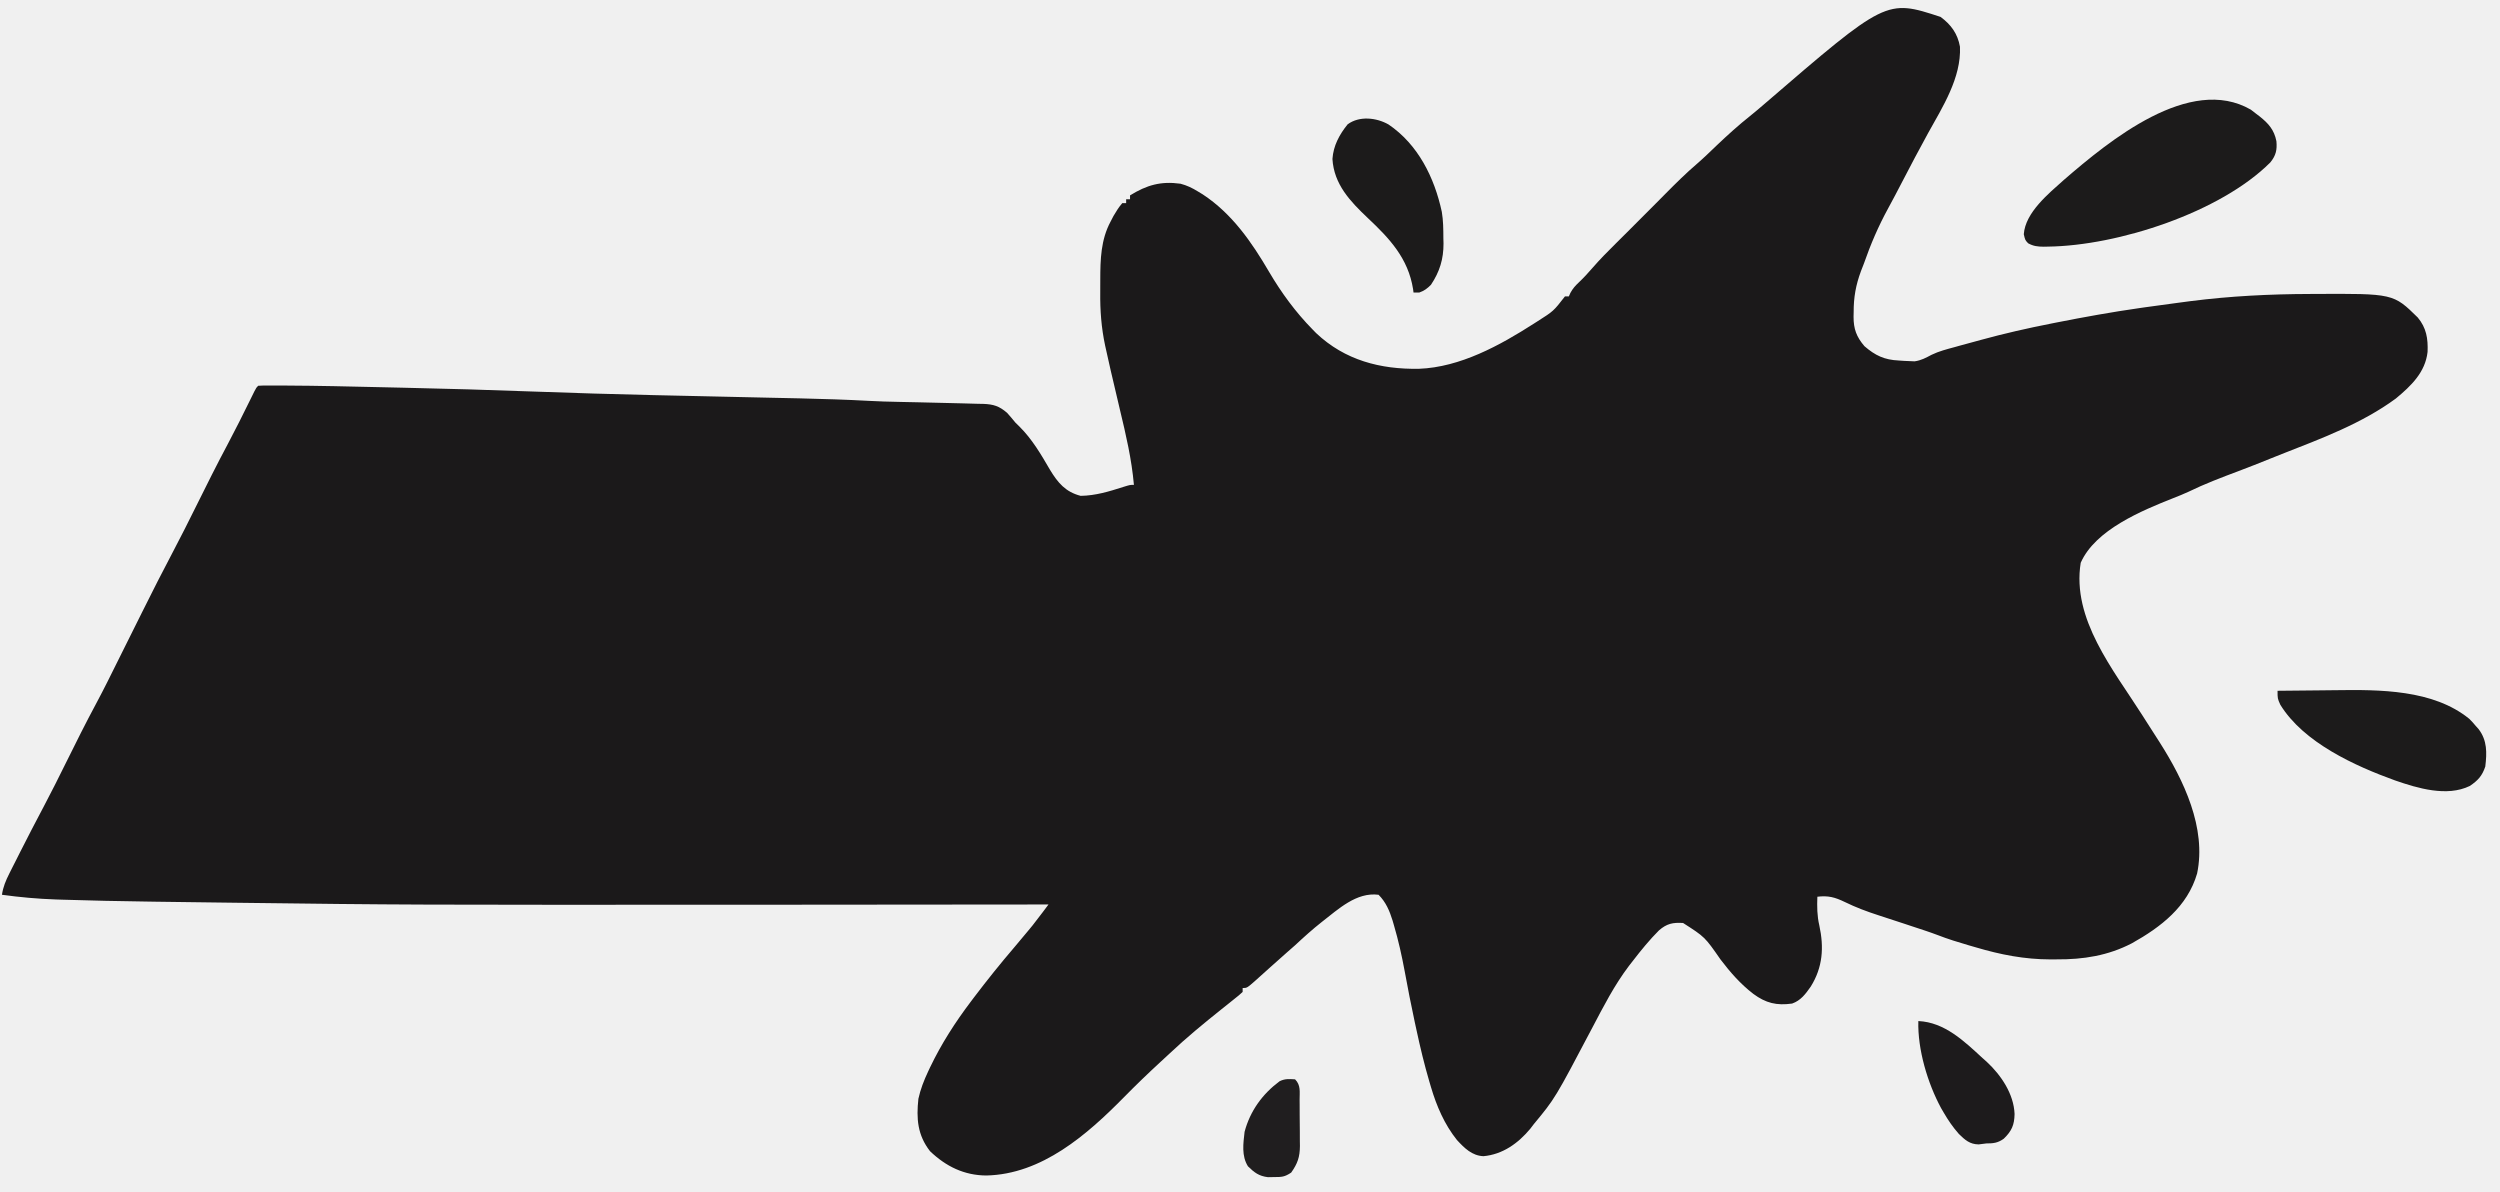
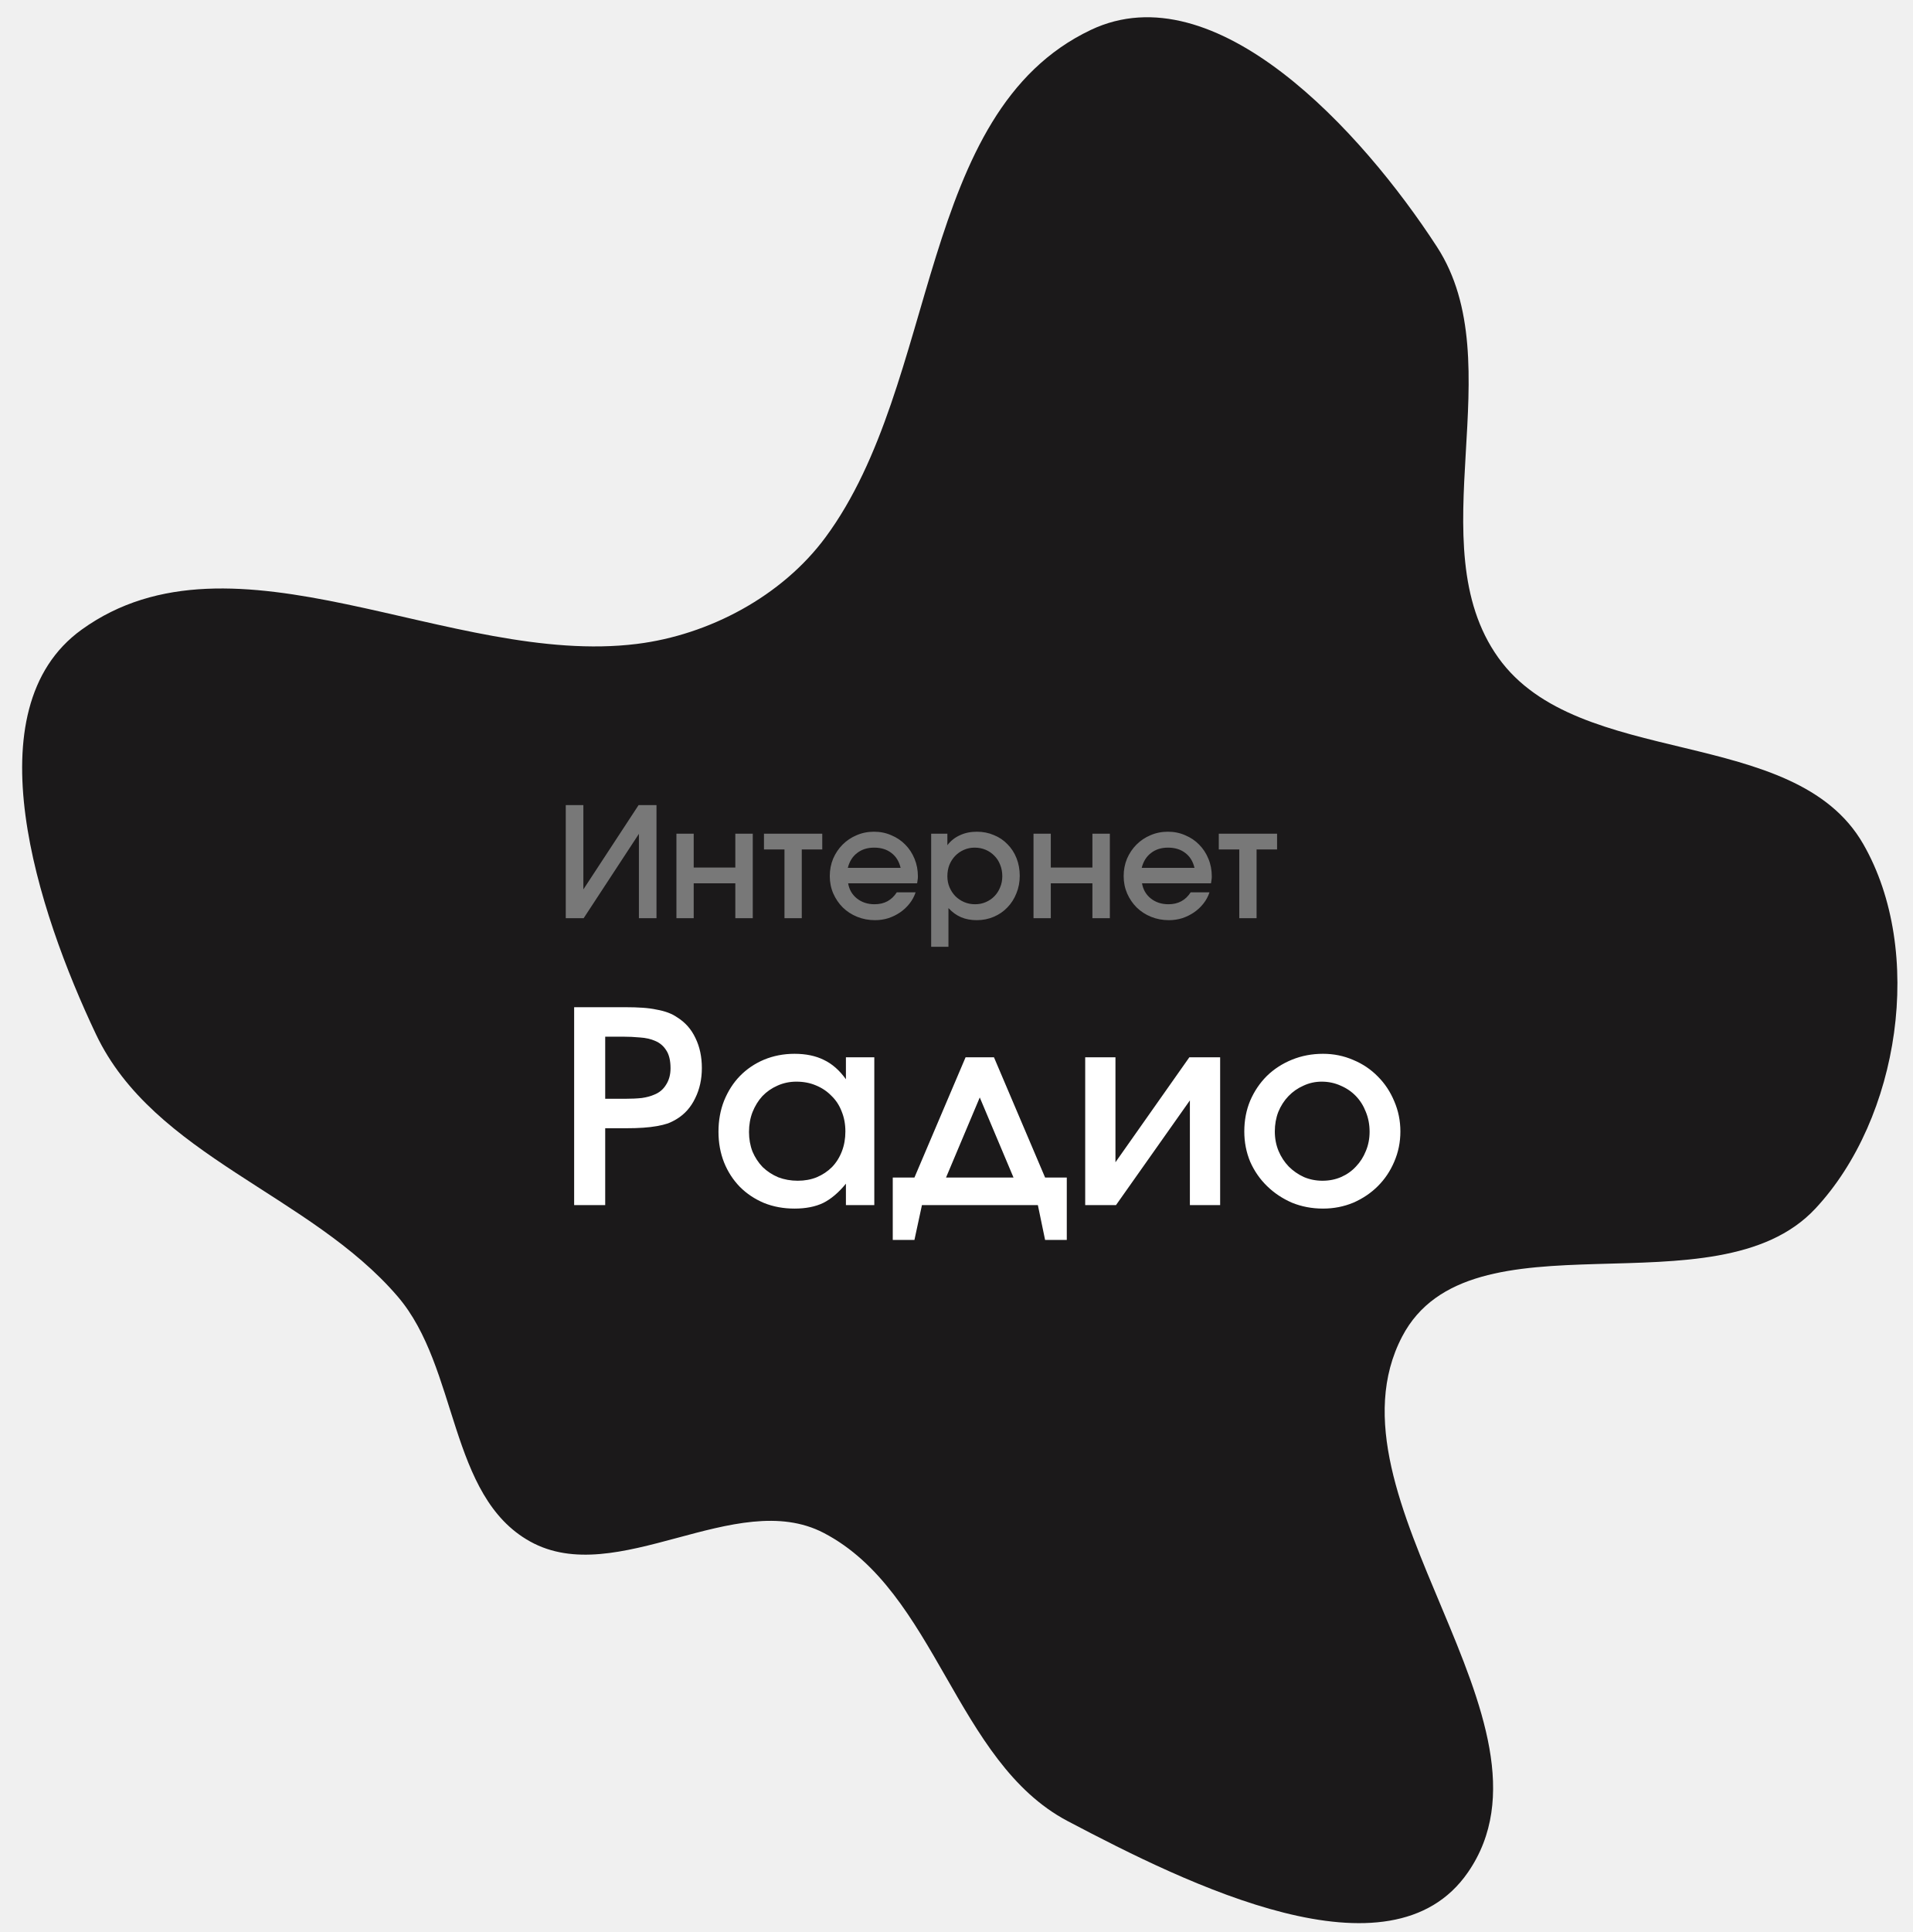
- <svg xmlns="http://www.w3.org/2000/svg" width="170" height="81" viewBox="0 0 170 81" fill="none">
-   <path d="M131.957 1.149C132.676 1.675 133.122 2.299 133.278 3.177C133.372 5.287 132.098 7.272 131.107 9.058C130.502 10.158 129.918 11.267 129.34 12.381C129.029 12.981 128.717 13.579 128.392 14.172C127.726 15.389 127.208 16.599 126.75 17.91C126.682 18.084 126.615 18.259 126.547 18.433C126.197 19.373 126.044 20.226 126.049 21.229C126.047 21.331 126.044 21.433 126.042 21.538C126.041 22.364 126.236 22.902 126.783 23.541C127.518 24.176 128.141 24.472 129.127 24.515C129.243 24.523 129.359 24.532 129.479 24.54C129.603 24.546 129.726 24.551 129.853 24.556C129.966 24.561 130.079 24.566 130.195 24.571C130.645 24.505 130.948 24.338 131.345 24.127C131.852 23.881 132.389 23.745 132.931 23.599C133.037 23.569 133.144 23.539 133.253 23.508C133.638 23.401 134.023 23.297 134.408 23.194C134.497 23.17 134.585 23.145 134.677 23.12C136.276 22.682 137.88 22.316 139.508 21.997C139.622 21.974 139.736 21.951 139.854 21.928C141.729 21.557 143.606 21.219 145.498 20.948C145.688 20.921 145.688 20.921 145.881 20.893C146.614 20.788 147.347 20.689 148.082 20.593C148.371 20.556 148.66 20.517 148.948 20.478C151.648 20.132 154.356 19.998 157.076 19.99C157.179 19.99 157.283 19.989 157.389 19.988C162.748 19.96 162.748 19.96 164.408 21.591C164.995 22.295 165.112 23.027 165.075 23.929C164.921 25.315 163.956 26.239 162.918 27.099C160.606 28.802 157.823 29.831 155.171 30.871C154.901 30.977 154.633 31.084 154.364 31.193C153.65 31.482 152.935 31.766 152.214 32.037C151.06 32.47 149.919 32.903 148.81 33.443C148.472 33.599 148.136 33.736 147.789 33.87C145.647 34.72 142.477 36.021 141.488 38.271C140.871 42.096 143.71 45.544 145.655 48.6C145.734 48.724 145.814 48.849 145.895 48.977C146.219 49.485 146.543 49.993 146.87 50.499C148.49 53.047 150.051 56.299 149.403 59.399C148.742 61.661 146.943 63.036 144.972 64.141C143.35 64.986 141.66 65.25 139.854 65.237C139.712 65.238 139.57 65.239 139.423 65.24C137.663 65.236 136.041 64.92 134.358 64.42C134.199 64.374 134.04 64.328 133.876 64.281C133.164 64.073 132.461 63.858 131.77 63.588C131.179 63.364 130.576 63.173 129.977 62.975C129.836 62.928 129.696 62.881 129.552 62.833C128.951 62.633 128.351 62.434 127.747 62.242C126.946 61.984 126.194 61.702 125.438 61.332C124.769 61.009 124.317 60.89 123.581 60.977C123.556 61.646 123.559 62.271 123.713 62.925C124.04 64.431 123.949 65.777 123.129 67.091C122.777 67.592 122.454 68.033 121.865 68.242C120.812 68.391 120.074 68.211 119.224 67.582C118.346 66.905 117.664 66.122 116.996 65.246C115.929 63.711 115.929 63.711 114.449 62.763C113.752 62.721 113.349 62.802 112.812 63.264C112.167 63.909 111.595 64.613 111.038 65.336C110.95 65.449 110.862 65.561 110.771 65.678C109.775 66.992 109.031 68.45 108.266 69.905C105.742 74.697 105.742 74.697 104.305 76.433C104.222 76.541 104.139 76.649 104.054 76.761C103.226 77.754 102.177 78.502 100.872 78.621C100.093 78.586 99.579 78.07 99.073 77.522C98.229 76.47 97.685 75.208 97.307 73.923C97.268 73.793 97.23 73.663 97.19 73.53C96.854 72.382 96.576 71.228 96.325 70.059C96.285 69.874 96.245 69.689 96.204 69.504C95.954 68.349 95.73 67.192 95.516 66.03C95.321 64.979 95.092 63.95 94.79 62.925C94.759 62.819 94.729 62.713 94.697 62.603C94.492 61.942 94.242 61.344 93.742 60.844C92.237 60.652 91.011 61.82 89.893 62.685C89.256 63.187 88.657 63.726 88.065 64.279C87.889 64.434 87.713 64.588 87.537 64.742C87.134 65.092 86.737 65.448 86.34 65.807C86.123 66.002 85.906 66.198 85.688 66.393C85.596 66.476 85.504 66.559 85.408 66.645C84.795 67.186 84.795 67.186 84.5 67.186C84.5 67.273 84.5 67.36 84.5 67.45C84.257 67.675 84.257 67.675 83.906 67.953C83.707 68.113 83.707 68.113 83.505 68.275C83.353 68.396 83.2 68.517 83.048 68.639C81.849 69.597 80.673 70.564 79.555 71.618C79.338 71.821 79.12 72.022 78.901 72.223C78.057 73 77.235 73.792 76.431 74.61C73.921 77.162 70.842 79.853 67.072 79.934C65.566 79.926 64.323 79.317 63.243 78.282C62.388 77.186 62.304 76.063 62.451 74.716C62.594 74.063 62.828 73.469 63.111 72.866C63.156 72.771 63.2 72.676 63.246 72.578C64.015 70.975 64.946 69.526 66.016 68.11C66.128 67.961 66.128 67.961 66.243 67.809C67.124 66.648 68.034 65.513 68.982 64.406C69.31 64.023 69.632 63.636 69.952 63.247C70.04 63.14 70.128 63.033 70.219 62.922C70.457 62.622 70.689 62.318 70.919 62.011C70.99 61.916 71.061 61.821 71.134 61.724C71.188 61.651 71.241 61.579 71.297 61.505C71.178 61.505 71.178 61.505 71.056 61.505C64.667 61.513 58.278 61.519 51.888 61.522C51.769 61.522 51.65 61.522 51.527 61.522C27.591 61.532 27.591 61.532 15.943 61.386C15.588 61.381 15.233 61.377 14.878 61.372C13.458 61.355 12.038 61.336 10.618 61.316C10.428 61.313 10.238 61.31 10.048 61.307C8.119 61.28 6.191 61.242 4.263 61.179C4.03 61.172 4.03 61.172 3.792 61.164C2.563 61.121 1.35 61.012 0.132 60.844C0.214 60.306 0.39 59.884 0.635 59.398C0.711 59.246 0.787 59.095 0.866 58.938C0.949 58.775 1.031 58.613 1.114 58.45C1.199 58.282 1.283 58.115 1.367 57.947C1.895 56.902 2.434 55.863 2.983 54.828C3.503 53.848 3.997 52.855 4.489 51.861C5.16 50.507 5.832 49.154 6.549 47.823C7.073 46.847 7.561 45.852 8.054 44.859C8.47 44.024 8.886 43.189 9.302 42.354C9.427 42.104 9.552 41.854 9.676 41.603C10.369 40.21 11.072 38.823 11.8 37.447C12.323 36.459 12.822 35.46 13.319 34.458C14.038 33.008 14.76 31.56 15.523 30.131C16.023 29.191 16.496 28.237 16.968 27.281C17.055 27.105 17.055 27.105 17.144 26.925C17.196 26.82 17.247 26.715 17.301 26.606C17.428 26.364 17.428 26.364 17.56 26.232C17.759 26.219 17.958 26.215 18.157 26.215C18.354 26.215 18.354 26.215 18.555 26.215C18.703 26.215 18.851 26.216 19.003 26.217C19.16 26.217 19.317 26.218 19.478 26.218C21.636 26.229 23.794 26.28 25.952 26.331C26.441 26.342 26.929 26.353 27.418 26.364C30.37 26.428 33.321 26.515 36.272 26.625C39.002 26.727 41.732 26.806 44.464 26.869C44.554 26.871 44.645 26.873 44.739 26.875C46.027 26.904 47.316 26.933 48.604 26.961C49.917 26.99 51.23 27.019 52.543 27.049C53.146 27.062 53.749 27.076 54.351 27.088C55.948 27.124 57.541 27.174 59.136 27.261C59.766 27.295 60.396 27.315 61.027 27.326C61.193 27.33 61.193 27.33 61.361 27.334C61.702 27.341 62.044 27.348 62.385 27.355C63.172 27.371 63.96 27.389 64.748 27.412C64.983 27.418 65.219 27.424 65.455 27.429C65.815 27.436 66.174 27.447 66.534 27.459C66.698 27.462 66.698 27.462 66.865 27.464C67.552 27.491 67.944 27.609 68.483 28.074C68.678 28.292 68.868 28.515 69.052 28.742C69.144 28.832 69.235 28.921 69.329 29.013C70.192 29.871 70.789 30.9 71.399 31.945C71.935 32.832 72.456 33.453 73.487 33.718C74.505 33.701 75.415 33.423 76.376 33.114C76.842 32.97 76.842 32.97 77.106 32.97C76.954 31.233 76.565 29.57 76.159 27.878C75.979 27.126 75.804 26.374 75.629 25.621C75.598 25.489 75.567 25.356 75.534 25.219C75.439 24.809 75.347 24.398 75.258 23.987C75.204 23.743 75.204 23.743 75.148 23.495C74.89 22.281 74.803 21.114 74.817 19.874C74.82 19.584 74.82 19.293 74.819 19.002C74.822 17.635 74.857 16.31 75.514 15.078C75.58 14.95 75.647 14.822 75.715 14.69C75.898 14.377 76.076 14.089 76.314 13.814C76.401 13.814 76.488 13.814 76.578 13.814C76.578 13.727 76.578 13.64 76.578 13.55C76.665 13.55 76.752 13.55 76.842 13.55C76.842 13.463 76.842 13.376 76.842 13.286C77.986 12.582 78.933 12.308 80.275 12.493C80.718 12.61 81.075 12.782 81.463 13.022C81.569 13.086 81.674 13.15 81.783 13.216C83.779 14.526 85.117 16.466 86.303 18.495C87.136 19.911 88.101 21.227 89.253 22.401C89.374 22.525 89.374 22.525 89.497 22.651C91.453 24.5 93.871 25.122 96.49 25.078C99.289 24.974 101.996 23.488 104.305 22.005C104.389 21.951 104.474 21.897 104.561 21.842C105.641 21.155 105.641 21.155 106.417 20.155C106.504 20.155 106.592 20.155 106.681 20.155C106.716 20.077 106.751 19.999 106.787 19.918C106.951 19.616 107.118 19.432 107.366 19.198C107.697 18.884 107.999 18.556 108.296 18.21C108.795 17.636 109.325 17.099 109.867 16.564C109.958 16.473 110.049 16.383 110.142 16.29C110.312 16.121 110.482 15.952 110.652 15.784C111.19 15.25 111.724 14.713 112.258 14.175C112.457 13.974 112.656 13.774 112.856 13.574C112.991 13.438 113.127 13.301 113.262 13.164C113.959 12.461 114.657 11.768 115.41 11.125C115.874 10.722 116.313 10.292 116.757 9.868C117.486 9.176 118.219 8.511 119.006 7.886C119.33 7.626 119.646 7.358 119.96 7.087C128.262 -0.062 128.262 -0.062 131.957 1.149Z" fill="#1B191A" />
-   <path d="M153.057 7.457C153.237 7.596 153.237 7.596 153.42 7.738C153.499 7.798 153.578 7.858 153.659 7.919C154.258 8.398 154.641 8.823 154.796 9.6C154.85 10.196 154.762 10.571 154.386 11.04C150.997 14.438 144.035 16.711 139.26 16.77C139.166 16.772 139.071 16.774 138.974 16.776C138.564 16.772 138.276 16.743 137.914 16.544C137.709 16.325 137.709 16.325 137.618 15.928C137.723 14.445 139.31 13.16 140.349 12.229C143.432 9.564 148.907 5.061 153.057 7.457Z" fill="#1C1B1B" />
-   <path d="M154.873 46.973C155.854 46.96 156.834 46.95 157.816 46.944C158.148 46.942 158.48 46.938 158.813 46.933C161.795 46.893 165.454 46.879 167.911 48.881C168.14 49.114 168.14 49.114 168.34 49.351C168.443 49.466 168.443 49.466 168.548 49.584C169.136 50.355 169.111 51.191 169 52.125C168.788 52.76 168.497 53.077 167.944 53.447C166.393 54.199 164.409 53.604 162.874 53.073C160.139 52.086 156.646 50.5 155.062 47.923C154.873 47.502 154.873 47.502 154.873 46.973Z" fill="#1C1B1B" />
-   <path d="M94.419 8.464C96.43 9.826 97.54 12.069 98.044 14.408C98.142 14.999 98.148 15.586 98.149 16.184C98.152 16.306 98.155 16.428 98.159 16.554C98.163 17.617 97.897 18.478 97.307 19.363C97.048 19.622 96.859 19.769 96.515 19.891C96.384 19.891 96.253 19.891 96.119 19.891C96.109 19.814 96.099 19.737 96.089 19.658C95.752 17.554 94.488 16.215 92.997 14.813C91.814 13.692 90.708 12.534 90.606 10.809C90.671 9.901 91.075 9.155 91.638 8.456C92.437 7.863 93.601 7.998 94.419 8.464Z" fill="#1C1B1B" />
-   <path d="M130.447 69.432C132.232 69.513 133.559 70.794 134.804 71.942C134.899 72.026 134.995 72.111 135.094 72.199C136.076 73.111 136.935 74.382 136.991 75.748C136.977 76.504 136.796 76.909 136.255 77.434C135.858 77.719 135.552 77.754 135.068 77.754C134.811 77.787 134.811 77.787 134.548 77.82C133.945 77.81 133.623 77.519 133.203 77.109C132.797 76.651 132.47 76.17 132.163 75.641C132.106 75.543 132.049 75.446 131.991 75.346C131.078 73.655 130.391 71.362 130.447 69.432Z" fill="#1D1B1C" />
-   <path d="M88.065 73.394C88.463 73.793 88.372 74.245 88.373 74.779C88.374 74.891 88.375 75.003 88.376 75.118C88.377 75.355 88.378 75.592 88.378 75.829C88.378 76.19 88.383 76.55 88.388 76.911C88.389 77.142 88.389 77.372 88.39 77.603C88.392 77.71 88.394 77.817 88.395 77.927C88.389 78.68 88.237 79.119 87.801 79.736C87.349 80.037 87.162 80.039 86.629 80.041C86.493 80.043 86.357 80.046 86.217 80.048C85.608 79.974 85.29 79.732 84.859 79.307C84.417 78.599 84.541 77.762 84.632 76.961C85.006 75.548 85.844 74.394 87.008 73.527C87.373 73.344 87.662 73.369 88.065 73.394Z" fill="#201E1F" />
+ <svg xmlns="http://www.w3.org/2000/svg" width="100" height="101" viewBox="0 0 100 101" fill="none">
+   <path d="M75.138 12.903C79.117 19.029 74.103 28.438 78.346 34.381C82.55 40.269 93.818 37.846 97.426 44.12C100.651 49.727 99.341 58.465 94.917 63.191C89.697 68.766 76.866 63.094 73.32 69.868C68.908 78.296 82.161 90.058 76.757 97.883C72.699 103.76 62.121 98.517 55.826 95.201C49.95 92.105 48.963 83.2 43.07 80.136C38.478 77.748 32.247 83.097 27.721 80.586C23.442 78.213 23.986 71.505 20.8 67.784C16.213 62.425 8.041 60.445 5.015 54.063C1.964 47.629 -1.504 37.079 4.268 32.917C12.226 27.177 23.582 34.868 33.298 33.663C37.081 33.194 40.888 31.168 43.163 28.092C49.159 19.985 47.95 5.882 57.037 1.565C63.546 -1.527 71.21 6.854 75.138 12.903Z" fill="#1B191A" />
+   <path d="M30.022 52.654H32.682C33.027 52.654 33.335 52.663 33.606 52.682C33.877 52.701 34.119 52.733 34.334 52.78C34.549 52.817 34.745 52.869 34.922 52.934C35.099 52.999 35.263 53.083 35.412 53.186C35.832 53.447 36.149 53.807 36.364 54.264C36.588 54.721 36.7 55.244 36.7 55.832C36.7 56.42 36.583 56.947 36.35 57.414C36.126 57.881 35.809 58.24 35.398 58.492C35.249 58.585 35.09 58.665 34.922 58.73C34.754 58.786 34.563 58.833 34.348 58.87C34.143 58.907 33.905 58.935 33.634 58.954C33.373 58.973 33.065 58.982 32.71 58.982H31.646V63H30.022V52.654ZM32.654 57.442C33.009 57.442 33.312 57.428 33.564 57.4C33.816 57.363 34.026 57.307 34.194 57.232C34.465 57.129 34.675 56.957 34.824 56.714C34.983 56.471 35.062 56.182 35.062 55.846C35.062 55.445 34.987 55.132 34.838 54.908C34.698 54.684 34.507 54.521 34.264 54.418C34.031 54.315 33.765 54.255 33.466 54.236C33.167 54.208 32.864 54.194 32.556 54.194H31.646V57.442H32.654ZM37.569 59.164C37.569 58.576 37.667 58.035 37.863 57.54C38.069 57.036 38.344 56.607 38.689 56.252C39.044 55.888 39.464 55.603 39.949 55.398C40.444 55.193 40.976 55.09 41.545 55.09C42.143 55.09 42.656 55.197 43.085 55.412C43.515 55.617 43.897 55.953 44.233 56.42V55.272H45.717V63H44.233V61.88C43.851 62.347 43.454 62.683 43.043 62.888C42.633 63.084 42.133 63.182 41.545 63.182C40.967 63.182 40.435 63.084 39.949 62.888C39.464 62.683 39.044 62.403 38.689 62.048C38.335 61.684 38.059 61.259 37.863 60.774C37.667 60.279 37.569 59.743 37.569 59.164ZM39.165 59.178C39.165 59.542 39.226 59.883 39.347 60.2C39.478 60.508 39.655 60.779 39.879 61.012C40.113 61.236 40.383 61.413 40.691 61.544C41.009 61.665 41.349 61.726 41.713 61.726C42.077 61.726 42.409 61.665 42.707 61.544C43.015 61.413 43.281 61.236 43.505 61.012C43.729 60.779 43.902 60.503 44.023 60.186C44.145 59.869 44.205 59.523 44.205 59.15C44.205 58.767 44.14 58.417 44.009 58.1C43.888 57.783 43.711 57.512 43.477 57.288C43.253 57.055 42.983 56.873 42.665 56.742C42.357 56.611 42.017 56.546 41.643 56.546C41.289 56.546 40.957 56.616 40.649 56.756C40.351 56.887 40.089 57.069 39.865 57.302C39.651 57.535 39.478 57.815 39.347 58.142C39.226 58.459 39.165 58.805 39.165 59.178ZM46.682 61.558H47.816L50.49 55.272H51.974L54.648 61.558H55.782V64.82H54.648L54.27 63H48.208L47.816 64.82H46.682V61.558ZM52.996 61.558L51.232 57.372L49.468 61.558H52.996ZM56.745 55.272H58.327V60.76L62.191 55.272H63.801V63H62.219V57.526L58.355 63H56.745V55.272ZM65.064 59.15C65.064 58.571 65.166 58.035 65.372 57.54C65.586 57.045 65.876 56.616 66.24 56.252C66.613 55.888 67.052 55.603 67.556 55.398C68.06 55.193 68.601 55.09 69.18 55.09C69.74 55.09 70.267 55.197 70.762 55.412C71.256 55.617 71.686 55.907 72.05 56.28C72.414 56.644 72.698 57.073 72.904 57.568C73.118 58.063 73.226 58.59 73.226 59.15C73.226 59.71 73.118 60.237 72.904 60.732C72.698 61.217 72.414 61.642 72.05 62.006C71.686 62.37 71.256 62.659 70.762 62.874C70.267 63.079 69.74 63.182 69.18 63.182C68.601 63.182 68.06 63.079 67.556 62.874C67.061 62.659 66.627 62.37 66.254 62.006C65.88 61.642 65.586 61.217 65.372 60.732C65.166 60.237 65.064 59.71 65.064 59.15ZM69.152 61.726C69.506 61.726 69.833 61.661 70.132 61.53C70.43 61.399 70.687 61.217 70.902 60.984C71.126 60.751 71.298 60.48 71.42 60.172C71.55 59.864 71.616 59.528 71.616 59.164C71.616 58.791 71.55 58.445 71.42 58.128C71.298 57.811 71.126 57.535 70.902 57.302C70.678 57.069 70.412 56.887 70.104 56.756C69.796 56.616 69.464 56.546 69.11 56.546C68.774 56.546 68.456 56.616 68.158 56.756C67.859 56.887 67.598 57.069 67.374 57.302C67.15 57.535 66.972 57.811 66.842 58.128C66.72 58.445 66.66 58.786 66.66 59.15C66.66 59.514 66.725 59.855 66.856 60.172C66.986 60.48 67.164 60.751 67.388 60.984C67.612 61.208 67.873 61.39 68.172 61.53C68.48 61.661 68.806 61.726 69.152 61.726Z" fill="white" />
+   <path d="M29.584 42.088H30.504V46.496L33.392 42.088H34.328V48H33.408V43.592L30.52 48H29.584V42.088ZM35.37 43.584H36.274V45.352H38.45V43.584H39.362V48H38.45V46.176H36.274V48H35.37V43.584ZM41.02 44.408H39.948V43.584H42.996V44.408H41.924V48H41.02V44.408ZM47.877 46.648C47.808 46.861 47.701 47.059 47.557 47.24C47.418 47.416 47.256 47.568 47.069 47.696C46.882 47.824 46.677 47.925 46.453 48C46.229 48.069 45.997 48.104 45.757 48.104C45.421 48.104 45.109 48.045 44.821 47.928C44.533 47.811 44.282 47.648 44.069 47.44C43.861 47.232 43.696 46.989 43.573 46.712C43.45 46.429 43.389 46.125 43.389 45.8C43.389 45.475 43.448 45.171 43.565 44.888C43.688 44.605 43.853 44.36 44.061 44.152C44.269 43.944 44.512 43.781 44.789 43.664C45.072 43.541 45.376 43.48 45.701 43.48C46.026 43.48 46.328 43.541 46.605 43.664C46.888 43.781 47.13 43.944 47.333 44.152C47.541 44.36 47.704 44.608 47.821 44.896C47.938 45.179 47.997 45.485 47.997 45.816C47.997 45.891 47.992 45.955 47.981 46.008C47.976 46.056 47.968 46.112 47.957 46.176H44.349C44.402 46.501 44.554 46.765 44.805 46.968C45.061 47.171 45.37 47.272 45.733 47.272C46.24 47.272 46.626 47.064 46.893 46.648H47.877ZM47.093 45.368C47.013 45.032 46.853 44.773 46.613 44.592C46.373 44.405 46.072 44.312 45.709 44.312C45.357 44.312 45.061 44.405 44.821 44.592C44.581 44.773 44.418 45.032 44.333 45.368H47.093ZM48.69 43.584H49.538V44.184C49.714 43.955 49.933 43.781 50.194 43.664C50.456 43.541 50.752 43.48 51.082 43.48C51.402 43.48 51.698 43.539 51.97 43.656C52.248 43.768 52.485 43.928 52.682 44.136C52.885 44.339 53.042 44.581 53.154 44.864C53.266 45.147 53.322 45.453 53.322 45.784C53.322 46.115 53.264 46.421 53.146 46.704C53.034 46.987 52.877 47.232 52.674 47.44C52.477 47.648 52.24 47.811 51.962 47.928C51.69 48.045 51.394 48.104 51.074 48.104C50.77 48.104 50.498 48.053 50.258 47.952C50.018 47.851 49.797 47.691 49.594 47.472V49.496H48.69V43.584ZM50.986 47.272C51.189 47.272 51.376 47.235 51.546 47.16C51.722 47.085 51.874 46.981 52.002 46.848C52.13 46.715 52.229 46.56 52.298 46.384C52.373 46.208 52.41 46.016 52.41 45.808C52.41 45.589 52.373 45.389 52.298 45.208C52.229 45.027 52.128 44.869 51.994 44.736C51.866 44.603 51.714 44.499 51.538 44.424C51.362 44.349 51.17 44.312 50.962 44.312C50.76 44.312 50.57 44.352 50.394 44.432C50.224 44.507 50.074 44.611 49.946 44.744C49.818 44.877 49.717 45.035 49.642 45.216C49.573 45.397 49.538 45.595 49.538 45.808C49.538 46.016 49.576 46.208 49.65 46.384C49.725 46.56 49.826 46.715 49.954 46.848C50.088 46.981 50.242 47.085 50.418 47.16C50.594 47.235 50.784 47.272 50.986 47.272ZM54.042 43.584H54.946V45.352H57.122V43.584H58.034V48H57.122V46.176H54.946V48H54.042V43.584ZM63.244 46.648C63.175 46.861 63.068 47.059 62.924 47.24C62.785 47.416 62.623 47.568 62.436 47.696C62.249 47.824 62.044 47.925 61.82 48C61.596 48.069 61.364 48.104 61.124 48.104C60.788 48.104 60.476 48.045 60.188 47.928C59.9 47.811 59.65 47.648 59.436 47.44C59.228 47.232 59.063 46.989 58.94 46.712C58.818 46.429 58.756 46.125 58.756 45.8C58.756 45.475 58.815 45.171 58.932 44.888C59.055 44.605 59.22 44.36 59.428 44.152C59.636 43.944 59.879 43.781 60.156 43.664C60.439 43.541 60.743 43.48 61.068 43.48C61.394 43.48 61.695 43.541 61.972 43.664C62.255 43.781 62.498 43.944 62.7 44.152C62.908 44.36 63.071 44.608 63.188 44.896C63.306 45.179 63.364 45.485 63.364 45.816C63.364 45.891 63.359 45.955 63.348 46.008C63.343 46.056 63.335 46.112 63.324 46.176H59.716C59.77 46.501 59.922 46.765 60.172 46.968C60.428 47.171 60.737 47.272 61.1 47.272C61.607 47.272 61.993 47.064 62.26 46.648H63.244ZM62.46 45.368C62.38 45.032 62.22 44.773 61.98 44.592C61.74 44.405 61.439 44.312 61.076 44.312C60.724 44.312 60.428 44.405 60.188 44.592C59.948 44.773 59.785 45.032 59.7 45.368H62.46ZM64.802 44.408H63.73V43.584H66.778V44.408H65.706V48H64.802V44.408Z" fill="#787878" />
</svg>
